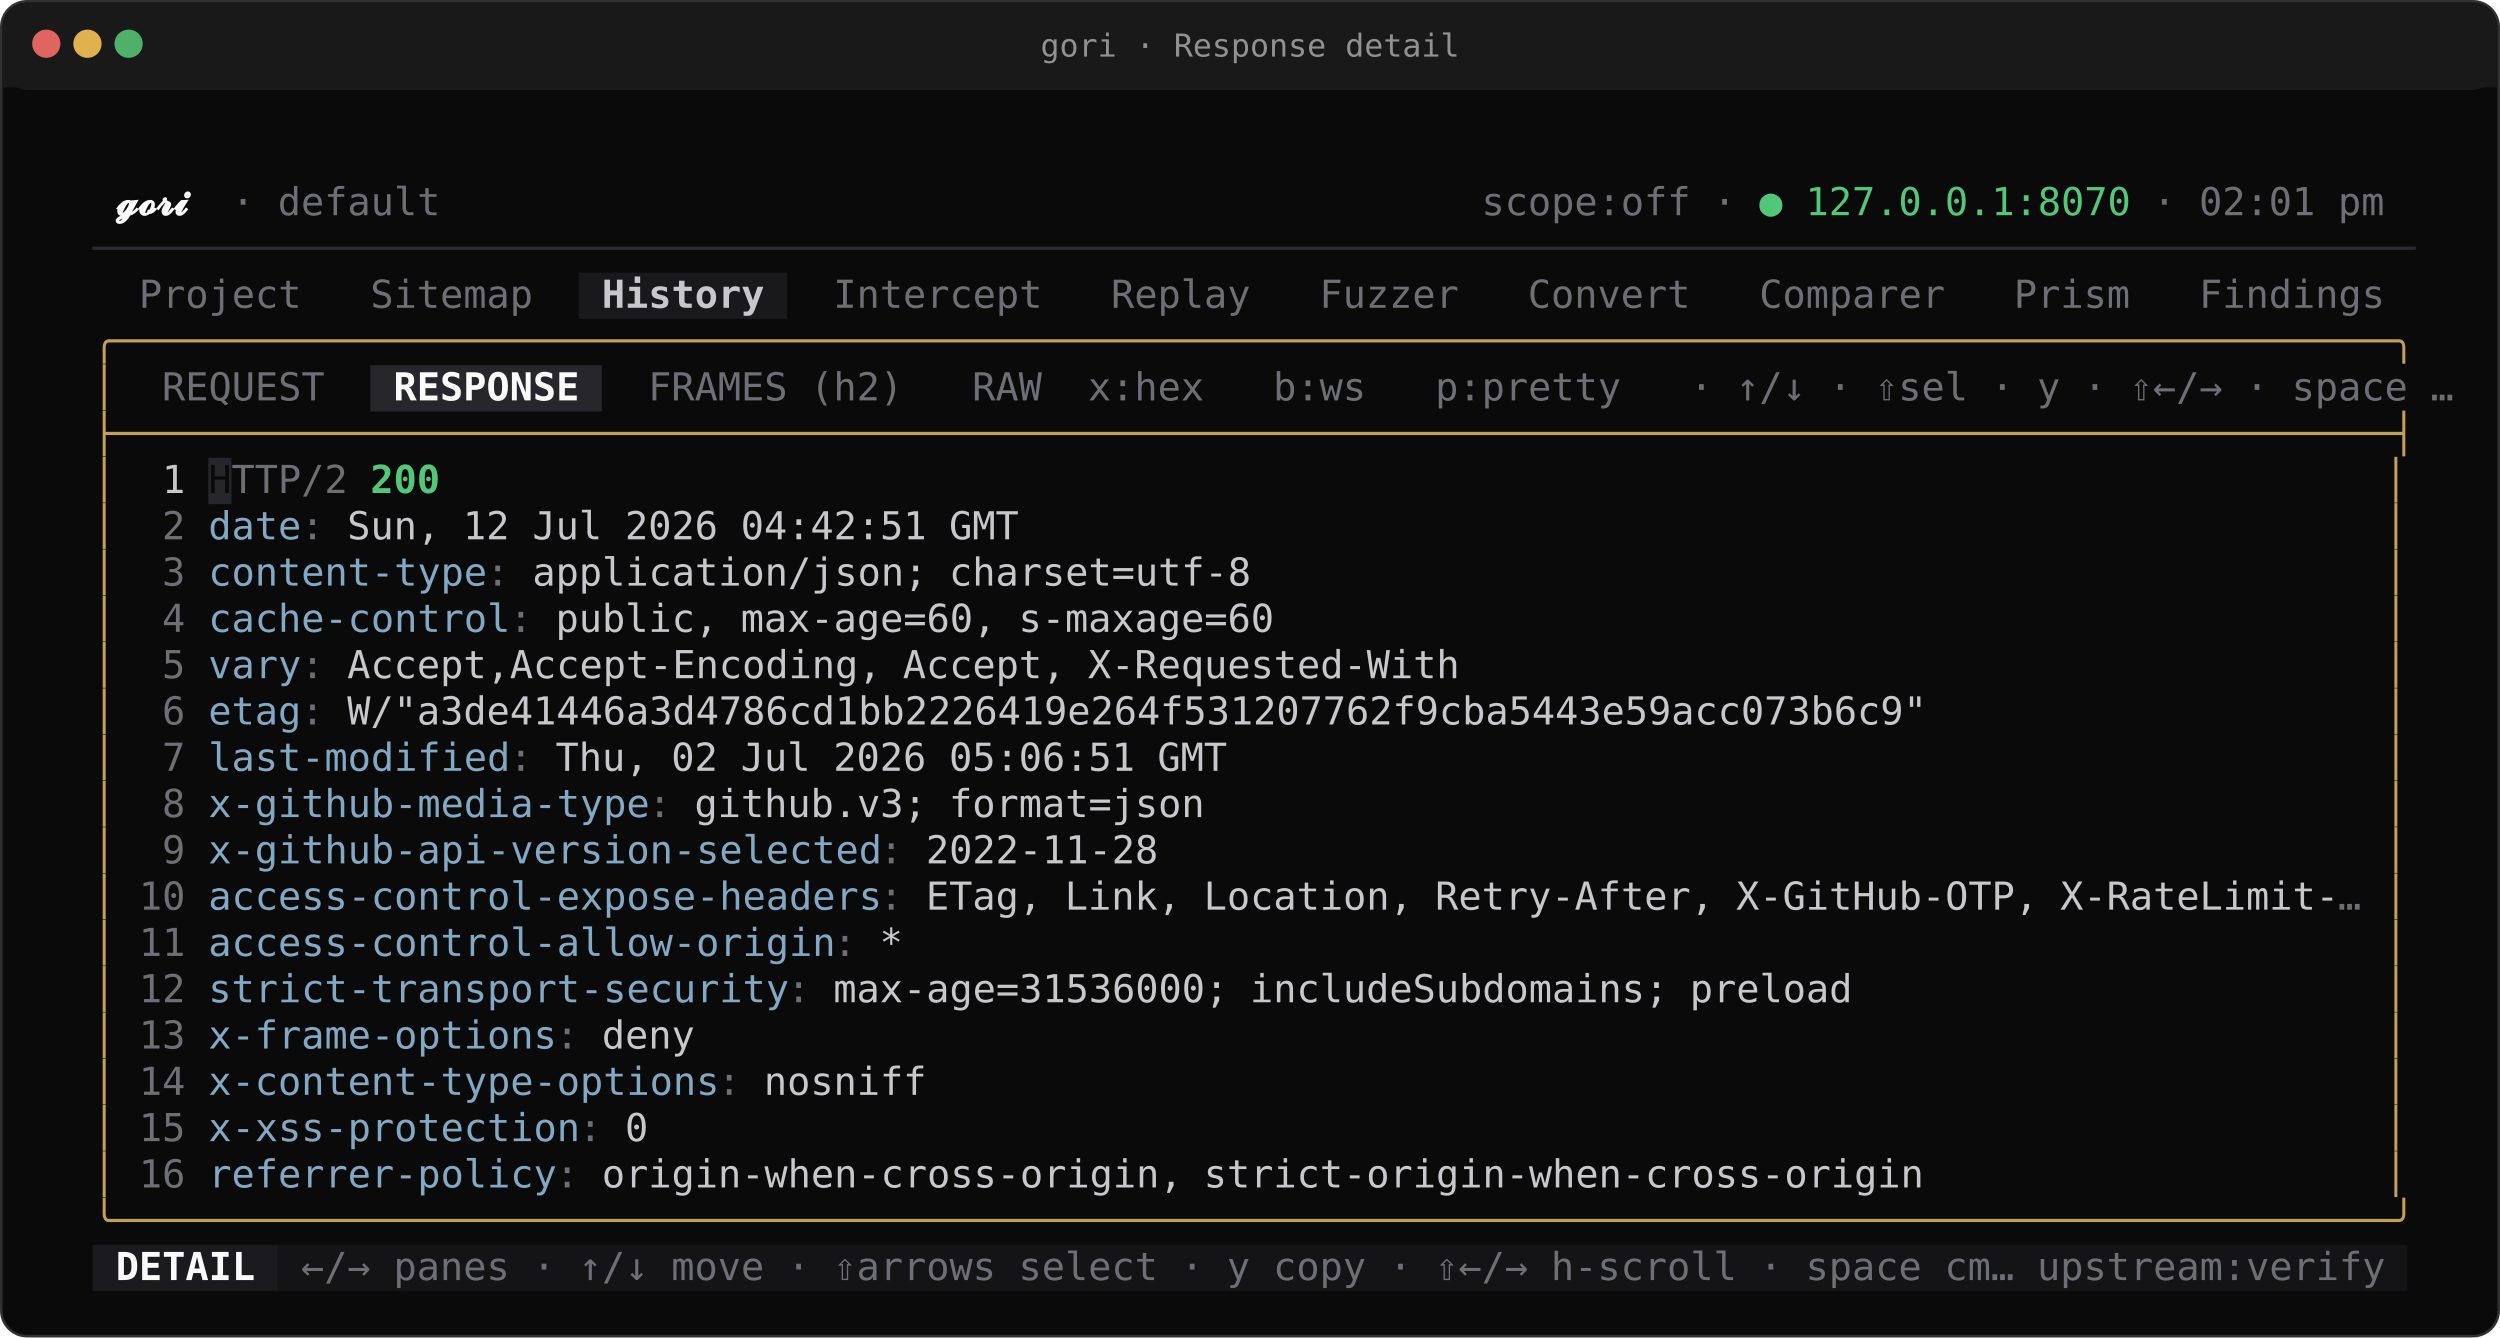
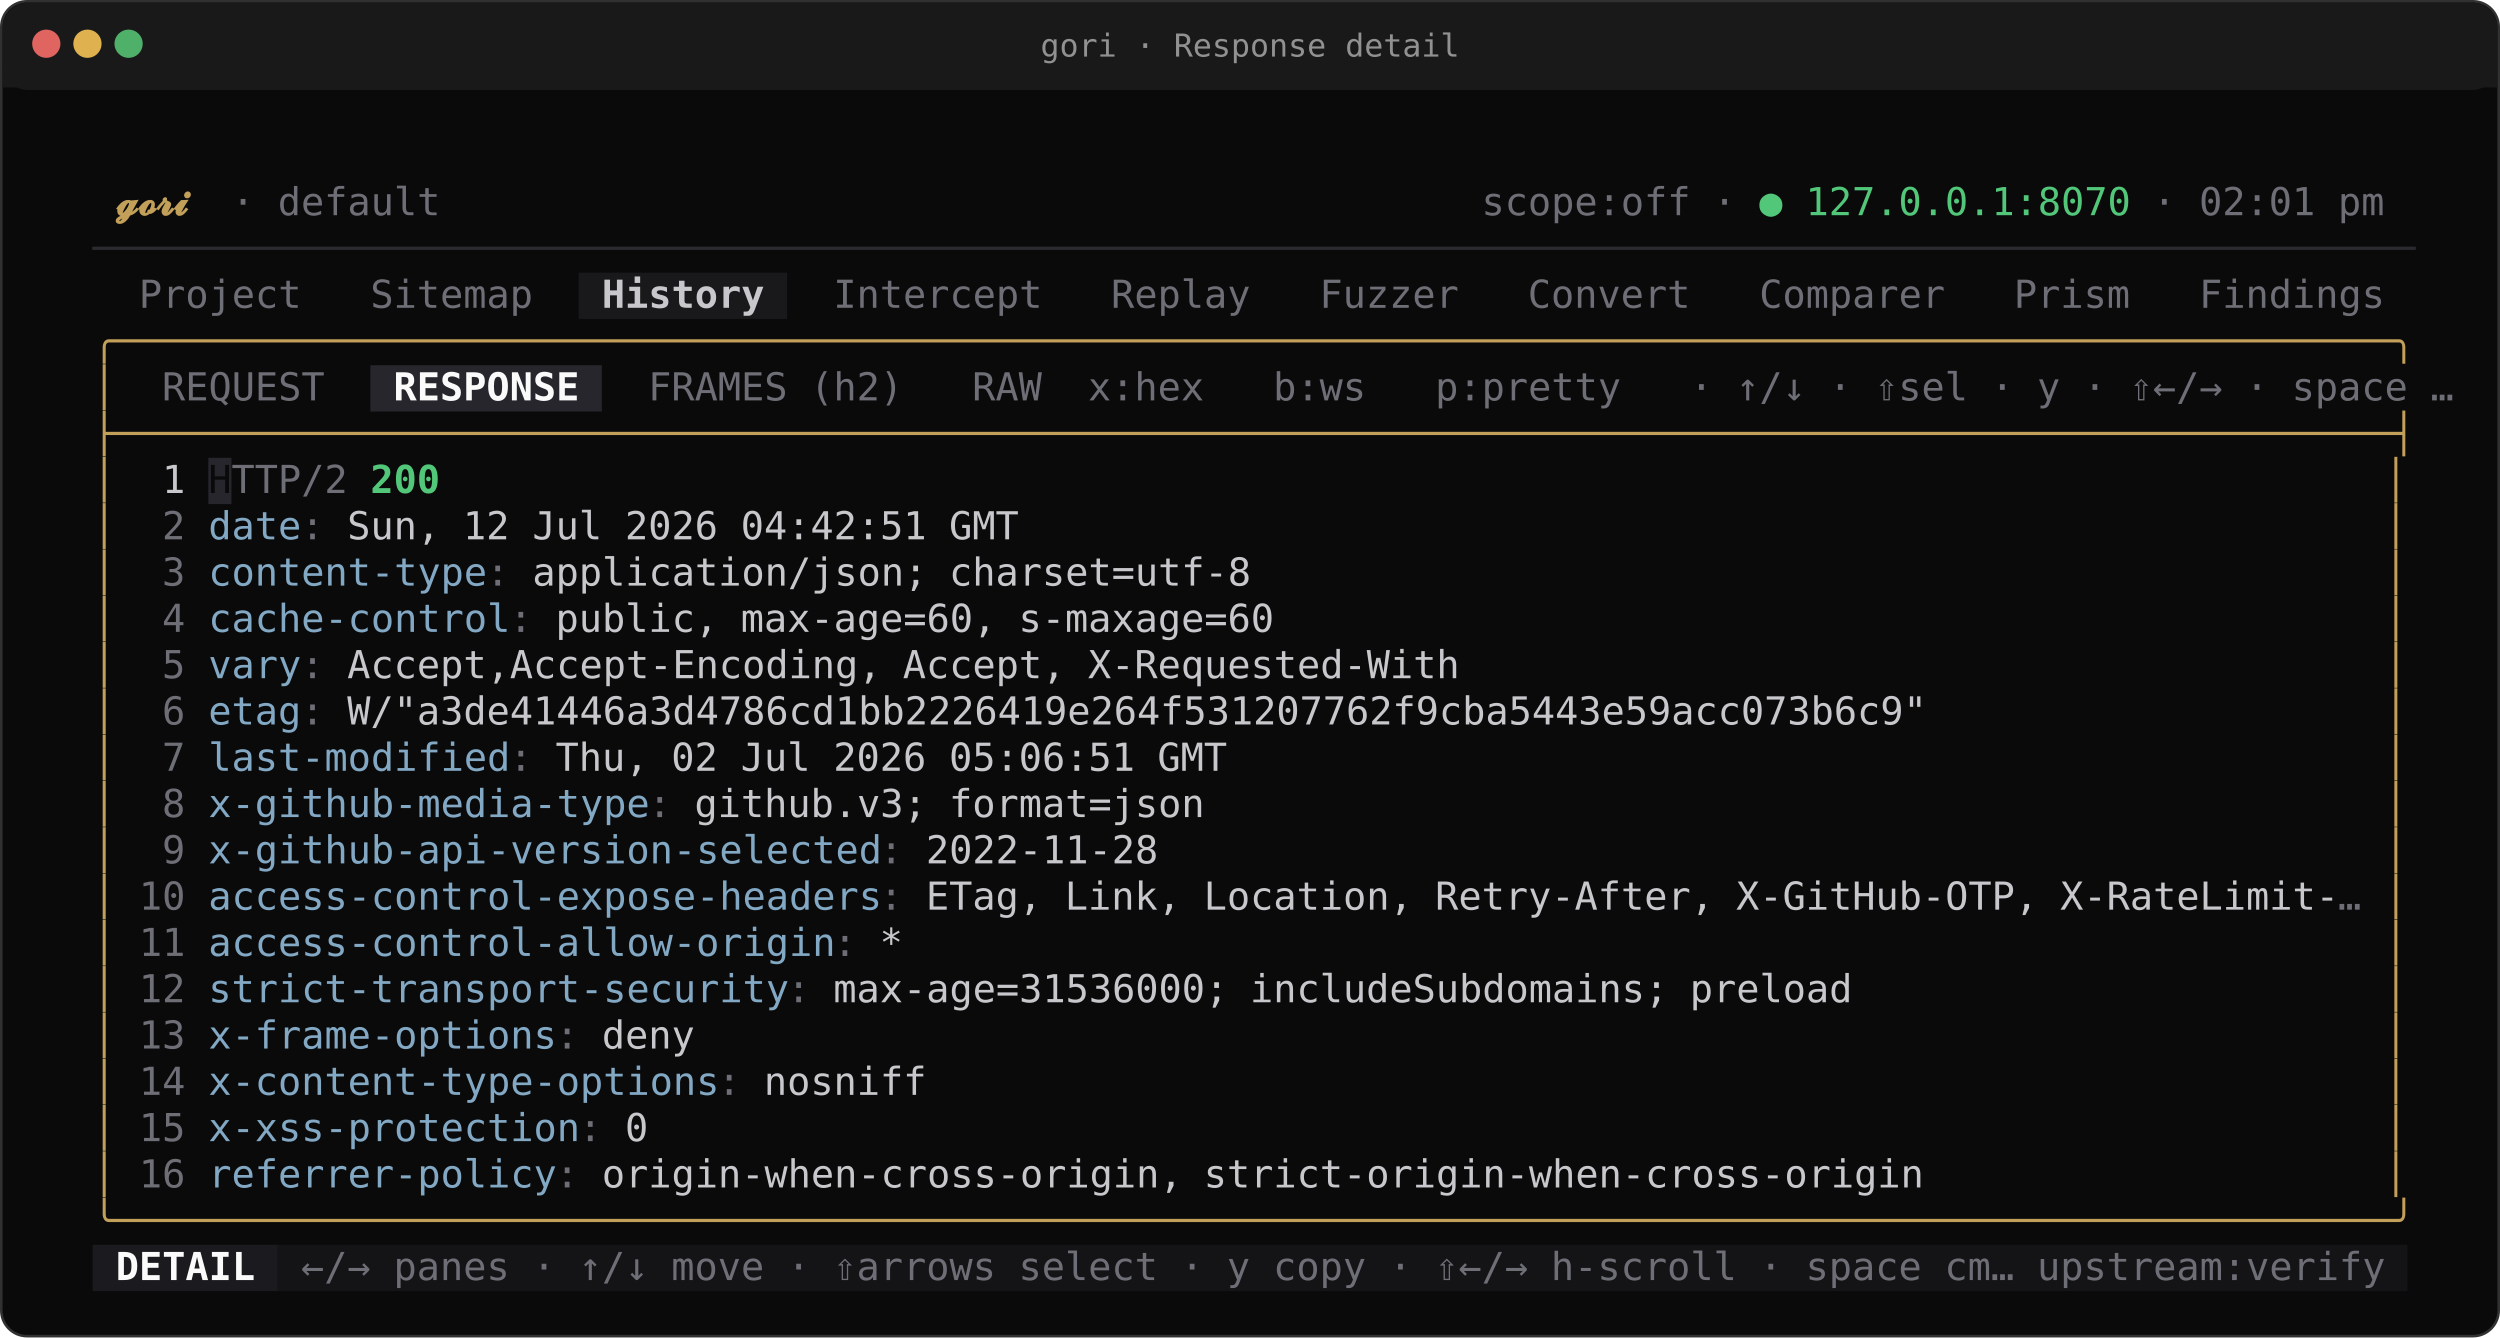
<svg xmlns="http://www.w3.org/2000/svg" width="972" height="520" viewBox="0 0 972.0 520.0" font-family="ui-monospace,'SF Mono','JetBrains Mono',Menlo,Consolas,monospace" font-size="15.0px" role="img" aria-label="gori · Response detail">
  <rect x="0.5" y="0.5" width="971.0" height="519.0" rx="10" ry="10" fill="#0a0a0b" stroke="#313132" stroke-width="1" />
  <rect x="1" y="1" width="970.0" height="34.0" rx="10" ry="10" fill="#19191a" />
  <rect x="1" y="24.0" width="970.0" height="10" fill="#19191a" />
  <circle cx="18.0" cy="17.0" r="5.5" fill="#e0645f" />
  <circle cx="34.0" cy="17.0" r="5.5" fill="#e0b24f" />
  <circle cx="50.0" cy="17.0" r="5.5" fill="#4fb06a" />
  <text x="486.0" y="22.0" text-anchor="middle" fill="#919191" font-size="12.3px">gori · Response detail</text>
  <rect x="225.00" y="106.00" width="81.00" height="18.00" fill="#19191c" />
  <rect x="144.00" y="142.00" width="90.00" height="18.00" fill="#26262c" />
  <rect x="81.00" y="178.00" width="9.00" height="18.00" fill="#26262c" />
  <rect x="36.00" y="484.00" width="72.00" height="18.00" fill="#1b1b1f" />
  <rect x="108.00" y="484.00" width="828.00" height="18.00" fill="#141417" />
-   <text x="45.00" y="83.68" textLength="36.00" lengthAdjust="spacingAndGlyphs" fill="#fafafa" font-weight="700" xml:space="preserve">𝓰𝓸𝓻𝓲</text>
+   <text x="45.00" y="83.68" textLength="36.00" lengthAdjust="spacingAndGlyphs" fill="#c2a05a" font-weight="700" xml:space="preserve">𝓰𝓸𝓻𝓲</text>
  <text x="90.00" y="83.68" textLength="9.00" lengthAdjust="spacingAndGlyphs" fill="#6e6e76" xml:space="preserve">·</text>
  <text x="108.00" y="83.68" textLength="63.00" lengthAdjust="spacingAndGlyphs" fill="#6e6e76" xml:space="preserve">default</text>
  <text x="576.00" y="83.68" textLength="81.00" lengthAdjust="spacingAndGlyphs" fill="#6e6e76" xml:space="preserve">scope:off</text>
  <text x="666.00" y="83.68" textLength="9.00" lengthAdjust="spacingAndGlyphs" fill="#6e6e76" xml:space="preserve">·</text>
  <text x="684.00" y="83.68" textLength="9.00" lengthAdjust="spacingAndGlyphs" fill="#52c77a" xml:space="preserve">●</text>
  <text x="702.00" y="83.68" textLength="126.00" lengthAdjust="spacingAndGlyphs" fill="#52c77a" xml:space="preserve">127.0.0.1:8070</text>
  <text x="837.00" y="83.68" textLength="9.00" lengthAdjust="spacingAndGlyphs" fill="#6e6e76" xml:space="preserve">·</text>
  <text x="855.00" y="83.68" textLength="45.00" lengthAdjust="spacingAndGlyphs" fill="#6e6e76" xml:space="preserve">02:01</text>
  <text x="909.00" y="83.68" textLength="18.00" lengthAdjust="spacingAndGlyphs" fill="#6e6e76" xml:space="preserve">pm</text>
  <text x="36.00" y="101.68" textLength="900.00" lengthAdjust="spacingAndGlyphs" fill="#2a2a30" xml:space="preserve">────────────────────────────────────────────────────────────────────────────────────────────────────</text>
  <text x="54.00" y="119.68" textLength="63.00" lengthAdjust="spacingAndGlyphs" fill="#6e6e76" xml:space="preserve">Project</text>
  <text x="144.00" y="119.68" textLength="63.00" lengthAdjust="spacingAndGlyphs" fill="#6e6e76" xml:space="preserve">Sitemap</text>
  <text x="234.00" y="119.68" textLength="63.00" lengthAdjust="spacingAndGlyphs" fill="#c8c8cc" font-weight="700" xml:space="preserve">History</text>
  <text x="324.00" y="119.68" textLength="81.00" lengthAdjust="spacingAndGlyphs" fill="#6e6e76" xml:space="preserve">Intercept</text>
  <text x="432.00" y="119.68" textLength="54.00" lengthAdjust="spacingAndGlyphs" fill="#6e6e76" xml:space="preserve">Replay</text>
  <text x="513.00" y="119.68" textLength="54.00" lengthAdjust="spacingAndGlyphs" fill="#6e6e76" xml:space="preserve">Fuzzer</text>
  <text x="594.00" y="119.68" textLength="63.00" lengthAdjust="spacingAndGlyphs" fill="#6e6e76" xml:space="preserve">Convert</text>
  <text x="684.00" y="119.68" textLength="72.00" lengthAdjust="spacingAndGlyphs" fill="#6e6e76" xml:space="preserve">Comparer</text>
  <text x="783.00" y="119.68" textLength="45.00" lengthAdjust="spacingAndGlyphs" fill="#6e6e76" xml:space="preserve">Prism</text>
  <text x="855.00" y="119.68" textLength="72.00" lengthAdjust="spacingAndGlyphs" fill="#6e6e76" xml:space="preserve">Findings</text>
  <text x="36.00" y="137.68" textLength="900.00" lengthAdjust="spacingAndGlyphs" fill="#c2a05a" xml:space="preserve">╭──────────────────────────────────────────────────────────────────────────────────────────────────╮</text>
  <text x="36.00" y="155.68" textLength="9.00" lengthAdjust="spacingAndGlyphs" fill="#c2a05a" xml:space="preserve">│</text>
  <text x="63.00" y="155.68" textLength="63.00" lengthAdjust="spacingAndGlyphs" fill="#6e6e76" xml:space="preserve">REQUEST</text>
  <text x="153.00" y="155.68" textLength="72.00" lengthAdjust="spacingAndGlyphs" fill="#fafafa" font-weight="700" xml:space="preserve">RESPONSE</text>
  <text x="252.00" y="155.68" textLength="54.00" lengthAdjust="spacingAndGlyphs" fill="#6e6e76" xml:space="preserve">FRAMES</text>
  <text x="315.00" y="155.68" textLength="36.00" lengthAdjust="spacingAndGlyphs" fill="#6e6e76" xml:space="preserve">(h2)</text>
  <text x="378.00" y="155.68" textLength="27.00" lengthAdjust="spacingAndGlyphs" fill="#6e6e76" xml:space="preserve">RAW</text>
  <text x="423.00" y="155.68" textLength="45.00" lengthAdjust="spacingAndGlyphs" fill="#6e6e76" xml:space="preserve">x:hex</text>
  <text x="495.00" y="155.68" textLength="36.00" lengthAdjust="spacingAndGlyphs" fill="#6e6e76" xml:space="preserve">b:ws</text>
  <text x="558.00" y="155.68" textLength="72.00" lengthAdjust="spacingAndGlyphs" fill="#6e6e76" xml:space="preserve">p:pretty</text>
  <text x="657.00" y="155.68" textLength="9.00" lengthAdjust="spacingAndGlyphs" fill="#6e6e76" xml:space="preserve">·</text>
  <text x="675.00" y="155.68" textLength="27.00" lengthAdjust="spacingAndGlyphs" fill="#6e6e76" xml:space="preserve">↑/↓</text>
  <text x="711.00" y="155.68" textLength="9.00" lengthAdjust="spacingAndGlyphs" fill="#6e6e76" xml:space="preserve">·</text>
  <text x="729.00" y="155.68" textLength="36.00" lengthAdjust="spacingAndGlyphs" fill="#6e6e76" xml:space="preserve">⇧sel</text>
  <text x="774.00" y="155.68" textLength="9.00" lengthAdjust="spacingAndGlyphs" fill="#6e6e76" xml:space="preserve">·</text>
  <text x="792.00" y="155.68" textLength="9.00" lengthAdjust="spacingAndGlyphs" fill="#6e6e76" xml:space="preserve">y</text>
  <text x="810.00" y="155.68" textLength="9.00" lengthAdjust="spacingAndGlyphs" fill="#6e6e76" xml:space="preserve">·</text>
  <text x="828.00" y="155.68" textLength="36.00" lengthAdjust="spacingAndGlyphs" fill="#6e6e76" xml:space="preserve">⇧←/→</text>
  <text x="873.00" y="155.68" textLength="9.00" lengthAdjust="spacingAndGlyphs" fill="#6e6e76" xml:space="preserve">·</text>
  <text x="891.00" y="155.68" textLength="45.00" lengthAdjust="spacingAndGlyphs" fill="#6e6e76" xml:space="preserve">space</text>
  <text x="945.00" y="155.68" textLength="9.00" lengthAdjust="spacingAndGlyphs" fill="#6e6e76" xml:space="preserve">…</text>
  <text x="36.00" y="173.68" textLength="900.00" lengthAdjust="spacingAndGlyphs" fill="#c2a05a" xml:space="preserve">├──────────────────────────────────────────────────────────────────────────────────────────────────┤</text>
  <text x="36.00" y="191.68" textLength="9.00" lengthAdjust="spacingAndGlyphs" fill="#c2a05a" xml:space="preserve">│</text>
  <text x="63.00" y="191.68" textLength="9.00" lengthAdjust="spacingAndGlyphs" fill="#c8c8cc" xml:space="preserve">1</text>
  <text x="81.00" y="191.68" textLength="9.00" lengthAdjust="spacingAndGlyphs" fill="#0a0a0b" xml:space="preserve">H</text>
  <text x="90.00" y="191.68" textLength="45.00" lengthAdjust="spacingAndGlyphs" fill="#6e6e76" xml:space="preserve">TTP/2</text>
  <text x="144.00" y="191.68" textLength="27.00" lengthAdjust="spacingAndGlyphs" fill="#52c77a" font-weight="700" xml:space="preserve">200</text>
  <text x="927.00" y="191.68" textLength="9.00" lengthAdjust="spacingAndGlyphs" fill="#c2a05a" xml:space="preserve">│</text>
  <text x="36.00" y="209.68" textLength="9.00" lengthAdjust="spacingAndGlyphs" fill="#c2a05a" xml:space="preserve">│</text>
  <text x="63.00" y="209.68" textLength="9.00" lengthAdjust="spacingAndGlyphs" fill="#6e6e76" xml:space="preserve">2</text>
  <text x="81.00" y="209.68" textLength="36.00" lengthAdjust="spacingAndGlyphs" fill="#82a8c4" xml:space="preserve">date</text>
  <text x="117.00" y="209.68" textLength="9.00" lengthAdjust="spacingAndGlyphs" fill="#6e6e76" xml:space="preserve">:</text>
  <text x="135.00" y="209.68" textLength="36.00" lengthAdjust="spacingAndGlyphs" fill="#c8c8cc" xml:space="preserve">Sun,</text>
  <text x="180.00" y="209.68" textLength="18.00" lengthAdjust="spacingAndGlyphs" fill="#c8c8cc" xml:space="preserve">12</text>
  <text x="207.00" y="209.68" textLength="27.00" lengthAdjust="spacingAndGlyphs" fill="#c8c8cc" xml:space="preserve">Jul</text>
  <text x="243.00" y="209.68" textLength="36.00" lengthAdjust="spacingAndGlyphs" fill="#c8c8cc" xml:space="preserve">2026</text>
  <text x="288.00" y="209.68" textLength="72.00" lengthAdjust="spacingAndGlyphs" fill="#c8c8cc" xml:space="preserve">04:42:51</text>
  <text x="369.00" y="209.68" textLength="27.00" lengthAdjust="spacingAndGlyphs" fill="#c8c8cc" xml:space="preserve">GMT</text>
  <text x="927.00" y="209.68" textLength="9.00" lengthAdjust="spacingAndGlyphs" fill="#c2a05a" xml:space="preserve">│</text>
  <text x="36.00" y="227.68" textLength="9.00" lengthAdjust="spacingAndGlyphs" fill="#c2a05a" xml:space="preserve">│</text>
  <text x="63.00" y="227.68" textLength="9.00" lengthAdjust="spacingAndGlyphs" fill="#6e6e76" xml:space="preserve">3</text>
  <text x="81.00" y="227.68" textLength="108.00" lengthAdjust="spacingAndGlyphs" fill="#82a8c4" xml:space="preserve">content-type</text>
  <text x="189.00" y="227.68" textLength="9.00" lengthAdjust="spacingAndGlyphs" fill="#6e6e76" xml:space="preserve">:</text>
  <text x="207.00" y="227.68" textLength="153.00" lengthAdjust="spacingAndGlyphs" fill="#c8c8cc" xml:space="preserve">application/json;</text>
  <text x="369.00" y="227.68" textLength="117.00" lengthAdjust="spacingAndGlyphs" fill="#c8c8cc" xml:space="preserve">charset=utf-8</text>
  <text x="927.00" y="227.68" textLength="9.00" lengthAdjust="spacingAndGlyphs" fill="#c2a05a" xml:space="preserve">│</text>
  <text x="36.00" y="245.68" textLength="9.00" lengthAdjust="spacingAndGlyphs" fill="#c2a05a" xml:space="preserve">│</text>
  <text x="63.00" y="245.68" textLength="9.00" lengthAdjust="spacingAndGlyphs" fill="#6e6e76" xml:space="preserve">4</text>
  <text x="81.00" y="245.68" textLength="117.00" lengthAdjust="spacingAndGlyphs" fill="#82a8c4" xml:space="preserve">cache-control</text>
  <text x="198.00" y="245.68" textLength="9.00" lengthAdjust="spacingAndGlyphs" fill="#6e6e76" xml:space="preserve">:</text>
  <text x="216.00" y="245.68" textLength="63.00" lengthAdjust="spacingAndGlyphs" fill="#c8c8cc" xml:space="preserve">public,</text>
  <text x="288.00" y="245.68" textLength="99.00" lengthAdjust="spacingAndGlyphs" fill="#c8c8cc" xml:space="preserve">max-age=60,</text>
  <text x="396.00" y="245.68" textLength="99.00" lengthAdjust="spacingAndGlyphs" fill="#c8c8cc" xml:space="preserve">s-maxage=60</text>
  <text x="927.00" y="245.68" textLength="9.00" lengthAdjust="spacingAndGlyphs" fill="#c2a05a" xml:space="preserve">│</text>
  <text x="36.00" y="263.68" textLength="9.00" lengthAdjust="spacingAndGlyphs" fill="#c2a05a" xml:space="preserve">│</text>
  <text x="63.00" y="263.68" textLength="9.00" lengthAdjust="spacingAndGlyphs" fill="#6e6e76" xml:space="preserve">5</text>
  <text x="81.00" y="263.68" textLength="36.00" lengthAdjust="spacingAndGlyphs" fill="#82a8c4" xml:space="preserve">vary</text>
  <text x="117.00" y="263.68" textLength="9.00" lengthAdjust="spacingAndGlyphs" fill="#6e6e76" xml:space="preserve">:</text>
  <text x="135.00" y="263.68" textLength="207.00" lengthAdjust="spacingAndGlyphs" fill="#c8c8cc" xml:space="preserve">Accept,Accept-Encoding,</text>
  <text x="351.00" y="263.68" textLength="63.00" lengthAdjust="spacingAndGlyphs" fill="#c8c8cc" xml:space="preserve">Accept,</text>
  <text x="423.00" y="263.68" textLength="144.00" lengthAdjust="spacingAndGlyphs" fill="#c8c8cc" xml:space="preserve">X-Requested-With</text>
  <text x="927.00" y="263.68" textLength="9.00" lengthAdjust="spacingAndGlyphs" fill="#c2a05a" xml:space="preserve">│</text>
  <text x="36.00" y="281.68" textLength="9.00" lengthAdjust="spacingAndGlyphs" fill="#c2a05a" xml:space="preserve">│</text>
  <text x="63.00" y="281.68" textLength="9.00" lengthAdjust="spacingAndGlyphs" fill="#6e6e76" xml:space="preserve">6</text>
  <text x="81.00" y="281.68" textLength="36.00" lengthAdjust="spacingAndGlyphs" fill="#82a8c4" xml:space="preserve">etag</text>
  <text x="117.00" y="281.68" textLength="9.00" lengthAdjust="spacingAndGlyphs" fill="#6e6e76" xml:space="preserve">:</text>
  <text x="135.00" y="281.68" textLength="612.00" lengthAdjust="spacingAndGlyphs" fill="#c8c8cc" xml:space="preserve">W/"a3de41446a3d4786cd1bb2226419e264f531207762f9cba5443e59acc073b6c9"</text>
  <text x="927.00" y="281.68" textLength="9.00" lengthAdjust="spacingAndGlyphs" fill="#c2a05a" xml:space="preserve">│</text>
  <text x="36.00" y="299.68" textLength="9.00" lengthAdjust="spacingAndGlyphs" fill="#c2a05a" xml:space="preserve">│</text>
  <text x="63.00" y="299.68" textLength="9.00" lengthAdjust="spacingAndGlyphs" fill="#6e6e76" xml:space="preserve">7</text>
  <text x="81.00" y="299.68" textLength="117.00" lengthAdjust="spacingAndGlyphs" fill="#82a8c4" xml:space="preserve">last-modified</text>
  <text x="198.00" y="299.68" textLength="9.00" lengthAdjust="spacingAndGlyphs" fill="#6e6e76" xml:space="preserve">:</text>
  <text x="216.00" y="299.68" textLength="36.00" lengthAdjust="spacingAndGlyphs" fill="#c8c8cc" xml:space="preserve">Thu,</text>
  <text x="261.00" y="299.68" textLength="18.00" lengthAdjust="spacingAndGlyphs" fill="#c8c8cc" xml:space="preserve">02</text>
  <text x="288.00" y="299.68" textLength="27.00" lengthAdjust="spacingAndGlyphs" fill="#c8c8cc" xml:space="preserve">Jul</text>
  <text x="324.00" y="299.68" textLength="36.00" lengthAdjust="spacingAndGlyphs" fill="#c8c8cc" xml:space="preserve">2026</text>
  <text x="369.00" y="299.68" textLength="72.00" lengthAdjust="spacingAndGlyphs" fill="#c8c8cc" xml:space="preserve">05:06:51</text>
  <text x="450.00" y="299.68" textLength="27.00" lengthAdjust="spacingAndGlyphs" fill="#c8c8cc" xml:space="preserve">GMT</text>
  <text x="927.00" y="299.68" textLength="9.00" lengthAdjust="spacingAndGlyphs" fill="#c2a05a" xml:space="preserve">│</text>
  <text x="36.00" y="317.68" textLength="9.00" lengthAdjust="spacingAndGlyphs" fill="#c2a05a" xml:space="preserve">│</text>
  <text x="63.00" y="317.68" textLength="9.00" lengthAdjust="spacingAndGlyphs" fill="#6e6e76" xml:space="preserve">8</text>
  <text x="81.00" y="317.68" textLength="171.00" lengthAdjust="spacingAndGlyphs" fill="#82a8c4" xml:space="preserve">x-github-media-type</text>
  <text x="252.00" y="317.68" textLength="9.00" lengthAdjust="spacingAndGlyphs" fill="#6e6e76" xml:space="preserve">:</text>
  <text x="270.00" y="317.68" textLength="90.00" lengthAdjust="spacingAndGlyphs" fill="#c8c8cc" xml:space="preserve">github.v3;</text>
  <text x="369.00" y="317.68" textLength="99.00" lengthAdjust="spacingAndGlyphs" fill="#c8c8cc" xml:space="preserve">format=json</text>
  <text x="927.00" y="317.68" textLength="9.00" lengthAdjust="spacingAndGlyphs" fill="#c2a05a" xml:space="preserve">│</text>
  <text x="36.00" y="335.68" textLength="9.00" lengthAdjust="spacingAndGlyphs" fill="#c2a05a" xml:space="preserve">│</text>
  <text x="63.00" y="335.68" textLength="9.00" lengthAdjust="spacingAndGlyphs" fill="#6e6e76" xml:space="preserve">9</text>
  <text x="81.00" y="335.68" textLength="261.00" lengthAdjust="spacingAndGlyphs" fill="#82a8c4" xml:space="preserve">x-github-api-version-selected</text>
  <text x="342.00" y="335.68" textLength="9.00" lengthAdjust="spacingAndGlyphs" fill="#6e6e76" xml:space="preserve">:</text>
  <text x="360.00" y="335.68" textLength="90.00" lengthAdjust="spacingAndGlyphs" fill="#c8c8cc" xml:space="preserve">2022-11-28</text>
  <text x="927.00" y="335.68" textLength="9.00" lengthAdjust="spacingAndGlyphs" fill="#c2a05a" xml:space="preserve">│</text>
  <text x="36.00" y="353.68" textLength="9.00" lengthAdjust="spacingAndGlyphs" fill="#c2a05a" xml:space="preserve">│</text>
  <text x="54.00" y="353.68" textLength="18.00" lengthAdjust="spacingAndGlyphs" fill="#6e6e76" xml:space="preserve">10</text>
  <text x="81.00" y="353.68" textLength="261.00" lengthAdjust="spacingAndGlyphs" fill="#82a8c4" xml:space="preserve">access-control-expose-headers</text>
  <text x="342.00" y="353.68" textLength="9.00" lengthAdjust="spacingAndGlyphs" fill="#6e6e76" xml:space="preserve">:</text>
  <text x="360.00" y="353.68" textLength="45.00" lengthAdjust="spacingAndGlyphs" fill="#c8c8cc" xml:space="preserve">ETag,</text>
  <text x="414.00" y="353.68" textLength="45.00" lengthAdjust="spacingAndGlyphs" fill="#c8c8cc" xml:space="preserve">Link,</text>
  <text x="468.00" y="353.68" textLength="81.00" lengthAdjust="spacingAndGlyphs" fill="#c8c8cc" xml:space="preserve">Location,</text>
  <text x="558.00" y="353.68" textLength="108.00" lengthAdjust="spacingAndGlyphs" fill="#c8c8cc" xml:space="preserve">Retry-After,</text>
  <text x="675.00" y="353.68" textLength="117.00" lengthAdjust="spacingAndGlyphs" fill="#c8c8cc" xml:space="preserve">X-GitHub-OTP,</text>
  <text x="801.00" y="353.68" textLength="108.00" lengthAdjust="spacingAndGlyphs" fill="#c8c8cc" xml:space="preserve">X-RateLimit-</text>
  <text x="909.00" y="353.68" textLength="9.00" lengthAdjust="spacingAndGlyphs" fill="#6e6e76" xml:space="preserve">…</text>
  <text x="927.00" y="353.68" textLength="9.00" lengthAdjust="spacingAndGlyphs" fill="#c2a05a" xml:space="preserve">│</text>
  <text x="36.00" y="371.68" textLength="9.00" lengthAdjust="spacingAndGlyphs" fill="#c2a05a" xml:space="preserve">│</text>
  <text x="54.00" y="371.68" textLength="18.00" lengthAdjust="spacingAndGlyphs" fill="#6e6e76" xml:space="preserve">11</text>
  <text x="81.00" y="371.68" textLength="243.00" lengthAdjust="spacingAndGlyphs" fill="#82a8c4" xml:space="preserve">access-control-allow-origin</text>
  <text x="324.00" y="371.68" textLength="9.00" lengthAdjust="spacingAndGlyphs" fill="#6e6e76" xml:space="preserve">:</text>
  <text x="342.00" y="371.68" textLength="9.00" lengthAdjust="spacingAndGlyphs" fill="#c8c8cc" xml:space="preserve">*</text>
  <text x="927.00" y="371.68" textLength="9.00" lengthAdjust="spacingAndGlyphs" fill="#c2a05a" xml:space="preserve">│</text>
  <text x="36.00" y="389.68" textLength="9.00" lengthAdjust="spacingAndGlyphs" fill="#c2a05a" xml:space="preserve">│</text>
  <text x="54.00" y="389.68" textLength="18.00" lengthAdjust="spacingAndGlyphs" fill="#6e6e76" xml:space="preserve">12</text>
  <text x="81.00" y="389.68" textLength="225.00" lengthAdjust="spacingAndGlyphs" fill="#82a8c4" xml:space="preserve">strict-transport-security</text>
  <text x="306.00" y="389.68" textLength="9.00" lengthAdjust="spacingAndGlyphs" fill="#6e6e76" xml:space="preserve">:</text>
  <text x="324.00" y="389.68" textLength="153.00" lengthAdjust="spacingAndGlyphs" fill="#c8c8cc" xml:space="preserve">max-age=31536000;</text>
  <text x="486.00" y="389.68" textLength="162.00" lengthAdjust="spacingAndGlyphs" fill="#c8c8cc" xml:space="preserve">includeSubdomains;</text>
  <text x="657.00" y="389.68" textLength="63.00" lengthAdjust="spacingAndGlyphs" fill="#c8c8cc" xml:space="preserve">preload</text>
  <text x="927.00" y="389.68" textLength="9.00" lengthAdjust="spacingAndGlyphs" fill="#c2a05a" xml:space="preserve">│</text>
  <text x="36.00" y="407.68" textLength="9.00" lengthAdjust="spacingAndGlyphs" fill="#c2a05a" xml:space="preserve">│</text>
  <text x="54.00" y="407.68" textLength="18.00" lengthAdjust="spacingAndGlyphs" fill="#6e6e76" xml:space="preserve">13</text>
  <text x="81.00" y="407.68" textLength="135.00" lengthAdjust="spacingAndGlyphs" fill="#82a8c4" xml:space="preserve">x-frame-options</text>
  <text x="216.00" y="407.68" textLength="9.00" lengthAdjust="spacingAndGlyphs" fill="#6e6e76" xml:space="preserve">:</text>
  <text x="234.00" y="407.68" textLength="36.00" lengthAdjust="spacingAndGlyphs" fill="#c8c8cc" xml:space="preserve">deny</text>
  <text x="927.00" y="407.68" textLength="9.00" lengthAdjust="spacingAndGlyphs" fill="#c2a05a" xml:space="preserve">│</text>
  <text x="36.00" y="425.68" textLength="9.00" lengthAdjust="spacingAndGlyphs" fill="#c2a05a" xml:space="preserve">│</text>
  <text x="54.00" y="425.68" textLength="18.00" lengthAdjust="spacingAndGlyphs" fill="#6e6e76" xml:space="preserve">14</text>
  <text x="81.00" y="425.68" textLength="198.00" lengthAdjust="spacingAndGlyphs" fill="#82a8c4" xml:space="preserve">x-content-type-options</text>
  <text x="279.00" y="425.68" textLength="9.00" lengthAdjust="spacingAndGlyphs" fill="#6e6e76" xml:space="preserve">:</text>
  <text x="297.00" y="425.68" textLength="63.00" lengthAdjust="spacingAndGlyphs" fill="#c8c8cc" xml:space="preserve">nosniff</text>
  <text x="927.00" y="425.68" textLength="9.00" lengthAdjust="spacingAndGlyphs" fill="#c2a05a" xml:space="preserve">│</text>
  <text x="36.00" y="443.68" textLength="9.00" lengthAdjust="spacingAndGlyphs" fill="#c2a05a" xml:space="preserve">│</text>
  <text x="54.00" y="443.68" textLength="18.00" lengthAdjust="spacingAndGlyphs" fill="#6e6e76" xml:space="preserve">15</text>
  <text x="81.00" y="443.68" textLength="144.00" lengthAdjust="spacingAndGlyphs" fill="#82a8c4" xml:space="preserve">x-xss-protection</text>
  <text x="225.00" y="443.68" textLength="9.00" lengthAdjust="spacingAndGlyphs" fill="#6e6e76" xml:space="preserve">:</text>
  <text x="243.00" y="443.68" textLength="9.00" lengthAdjust="spacingAndGlyphs" fill="#c8c8cc" xml:space="preserve">0</text>
  <text x="927.00" y="443.68" textLength="9.00" lengthAdjust="spacingAndGlyphs" fill="#c2a05a" xml:space="preserve">│</text>
  <text x="36.00" y="461.68" textLength="9.00" lengthAdjust="spacingAndGlyphs" fill="#c2a05a" xml:space="preserve">│</text>
  <text x="54.00" y="461.68" textLength="18.00" lengthAdjust="spacingAndGlyphs" fill="#6e6e76" xml:space="preserve">16</text>
  <text x="81.00" y="461.68" textLength="135.00" lengthAdjust="spacingAndGlyphs" fill="#82a8c4" xml:space="preserve">referrer-policy</text>
  <text x="216.00" y="461.68" textLength="9.00" lengthAdjust="spacingAndGlyphs" fill="#6e6e76" xml:space="preserve">:</text>
  <text x="234.00" y="461.68" textLength="225.00" lengthAdjust="spacingAndGlyphs" fill="#c8c8cc" xml:space="preserve">origin-when-cross-origin,</text>
  <text x="468.00" y="461.68" textLength="279.00" lengthAdjust="spacingAndGlyphs" fill="#c8c8cc" xml:space="preserve">strict-origin-when-cross-origin</text>
  <text x="927.00" y="461.68" textLength="9.00" lengthAdjust="spacingAndGlyphs" fill="#c2a05a" xml:space="preserve">│</text>
  <text x="36.00" y="479.68" textLength="900.00" lengthAdjust="spacingAndGlyphs" fill="#c2a05a" xml:space="preserve">╰──────────────────────────────────────────────────────────────────────────────────────────────────╯</text>
  <text x="45.00" y="497.68" textLength="54.00" lengthAdjust="spacingAndGlyphs" fill="#fafafa" font-weight="700" xml:space="preserve">DETAIL</text>
  <text x="117.00" y="497.68" textLength="27.00" lengthAdjust="spacingAndGlyphs" fill="#6e6e76" xml:space="preserve">←/→</text>
  <text x="153.00" y="497.68" textLength="45.00" lengthAdjust="spacingAndGlyphs" fill="#6e6e76" xml:space="preserve">panes</text>
  <text x="207.00" y="497.68" textLength="9.00" lengthAdjust="spacingAndGlyphs" fill="#6e6e76" xml:space="preserve">·</text>
  <text x="225.00" y="497.68" textLength="27.00" lengthAdjust="spacingAndGlyphs" fill="#6e6e76" xml:space="preserve">↑/↓</text>
  <text x="261.00" y="497.68" textLength="36.00" lengthAdjust="spacingAndGlyphs" fill="#6e6e76" xml:space="preserve">move</text>
  <text x="306.00" y="497.68" textLength="9.00" lengthAdjust="spacingAndGlyphs" fill="#6e6e76" xml:space="preserve">·</text>
  <text x="324.00" y="497.68" textLength="63.00" lengthAdjust="spacingAndGlyphs" fill="#6e6e76" xml:space="preserve">⇧arrows</text>
  <text x="396.00" y="497.68" textLength="54.00" lengthAdjust="spacingAndGlyphs" fill="#6e6e76" xml:space="preserve">select</text>
  <text x="459.00" y="497.68" textLength="9.00" lengthAdjust="spacingAndGlyphs" fill="#6e6e76" xml:space="preserve">·</text>
  <text x="477.00" y="497.68" textLength="9.00" lengthAdjust="spacingAndGlyphs" fill="#6e6e76" xml:space="preserve">y</text>
  <text x="495.00" y="497.68" textLength="36.00" lengthAdjust="spacingAndGlyphs" fill="#6e6e76" xml:space="preserve">copy</text>
  <text x="540.00" y="497.68" textLength="9.00" lengthAdjust="spacingAndGlyphs" fill="#6e6e76" xml:space="preserve">·</text>
  <text x="558.00" y="497.68" textLength="36.00" lengthAdjust="spacingAndGlyphs" fill="#6e6e76" xml:space="preserve">⇧←/→</text>
  <text x="603.00" y="497.68" textLength="72.00" lengthAdjust="spacingAndGlyphs" fill="#6e6e76" xml:space="preserve">h-scroll</text>
  <text x="684.00" y="497.68" textLength="9.00" lengthAdjust="spacingAndGlyphs" fill="#6e6e76" xml:space="preserve">·</text>
  <text x="702.00" y="497.68" textLength="45.00" lengthAdjust="spacingAndGlyphs" fill="#6e6e76" xml:space="preserve">space</text>
  <text x="756.00" y="497.68" textLength="27.00" lengthAdjust="spacingAndGlyphs" fill="#6e6e76" xml:space="preserve">cm…</text>
  <text x="792.00" y="497.68" textLength="135.00" lengthAdjust="spacingAndGlyphs" fill="#6e6e76" xml:space="preserve">upstream:verify</text>
</svg>
